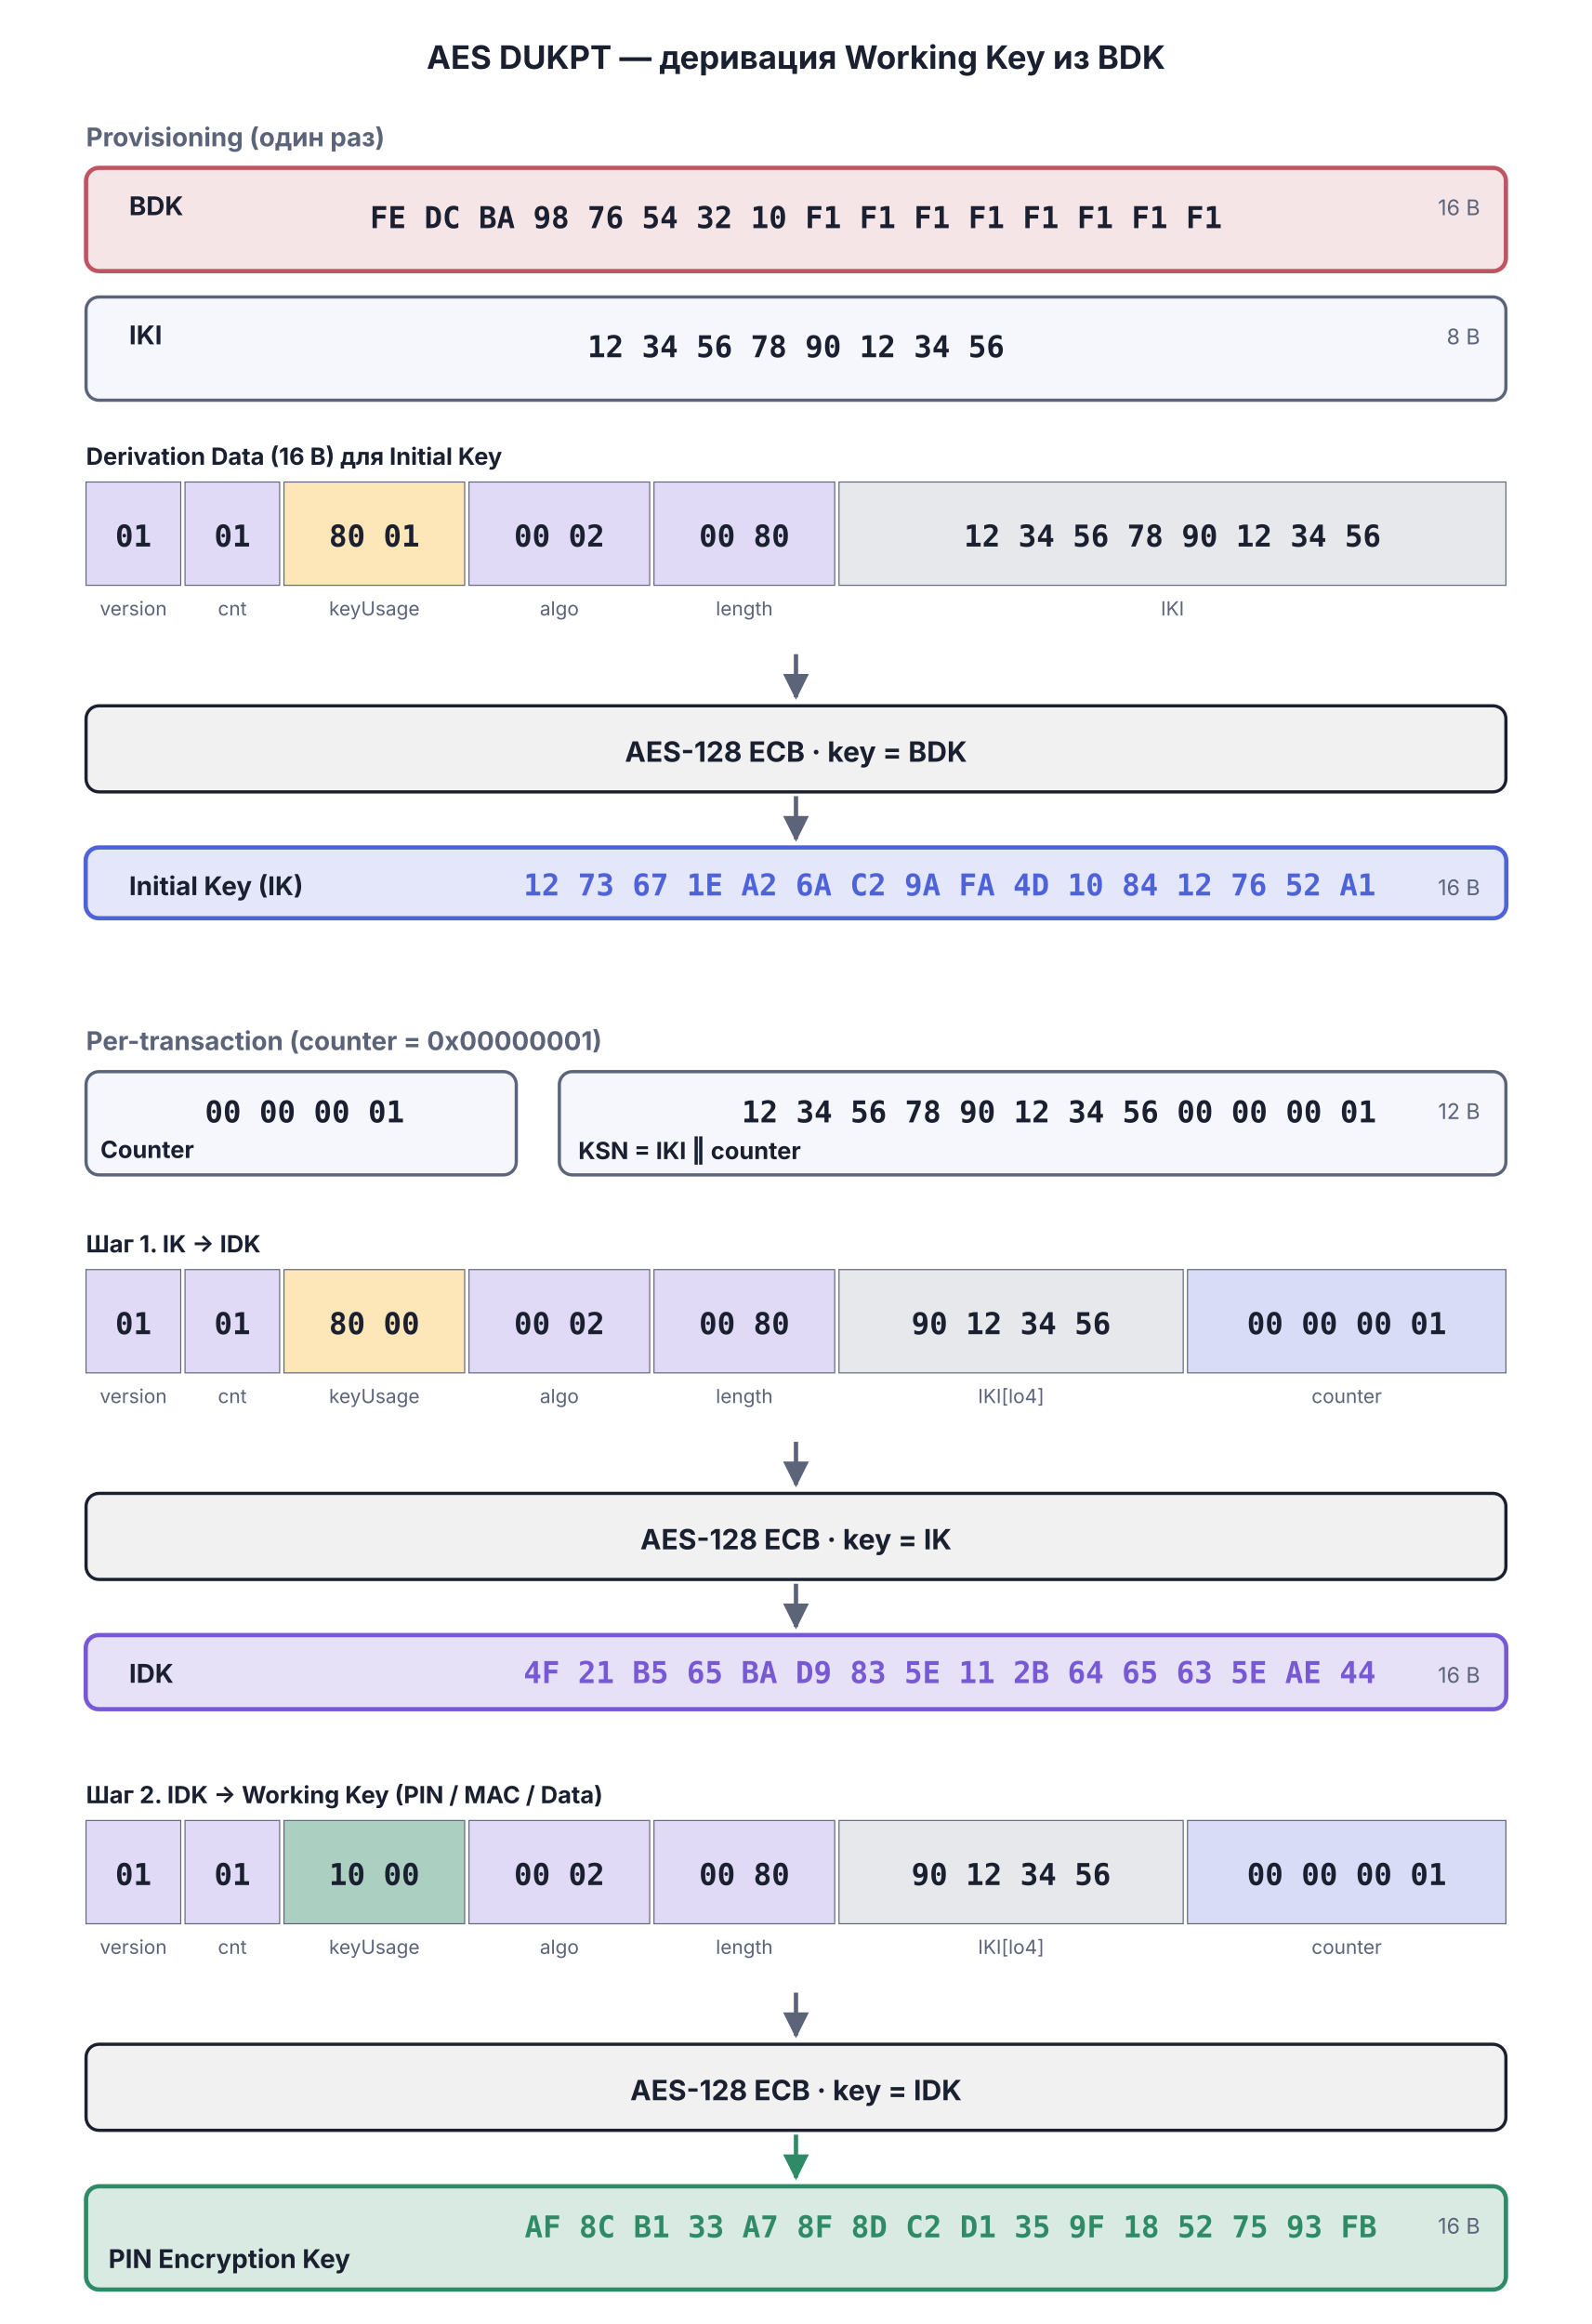
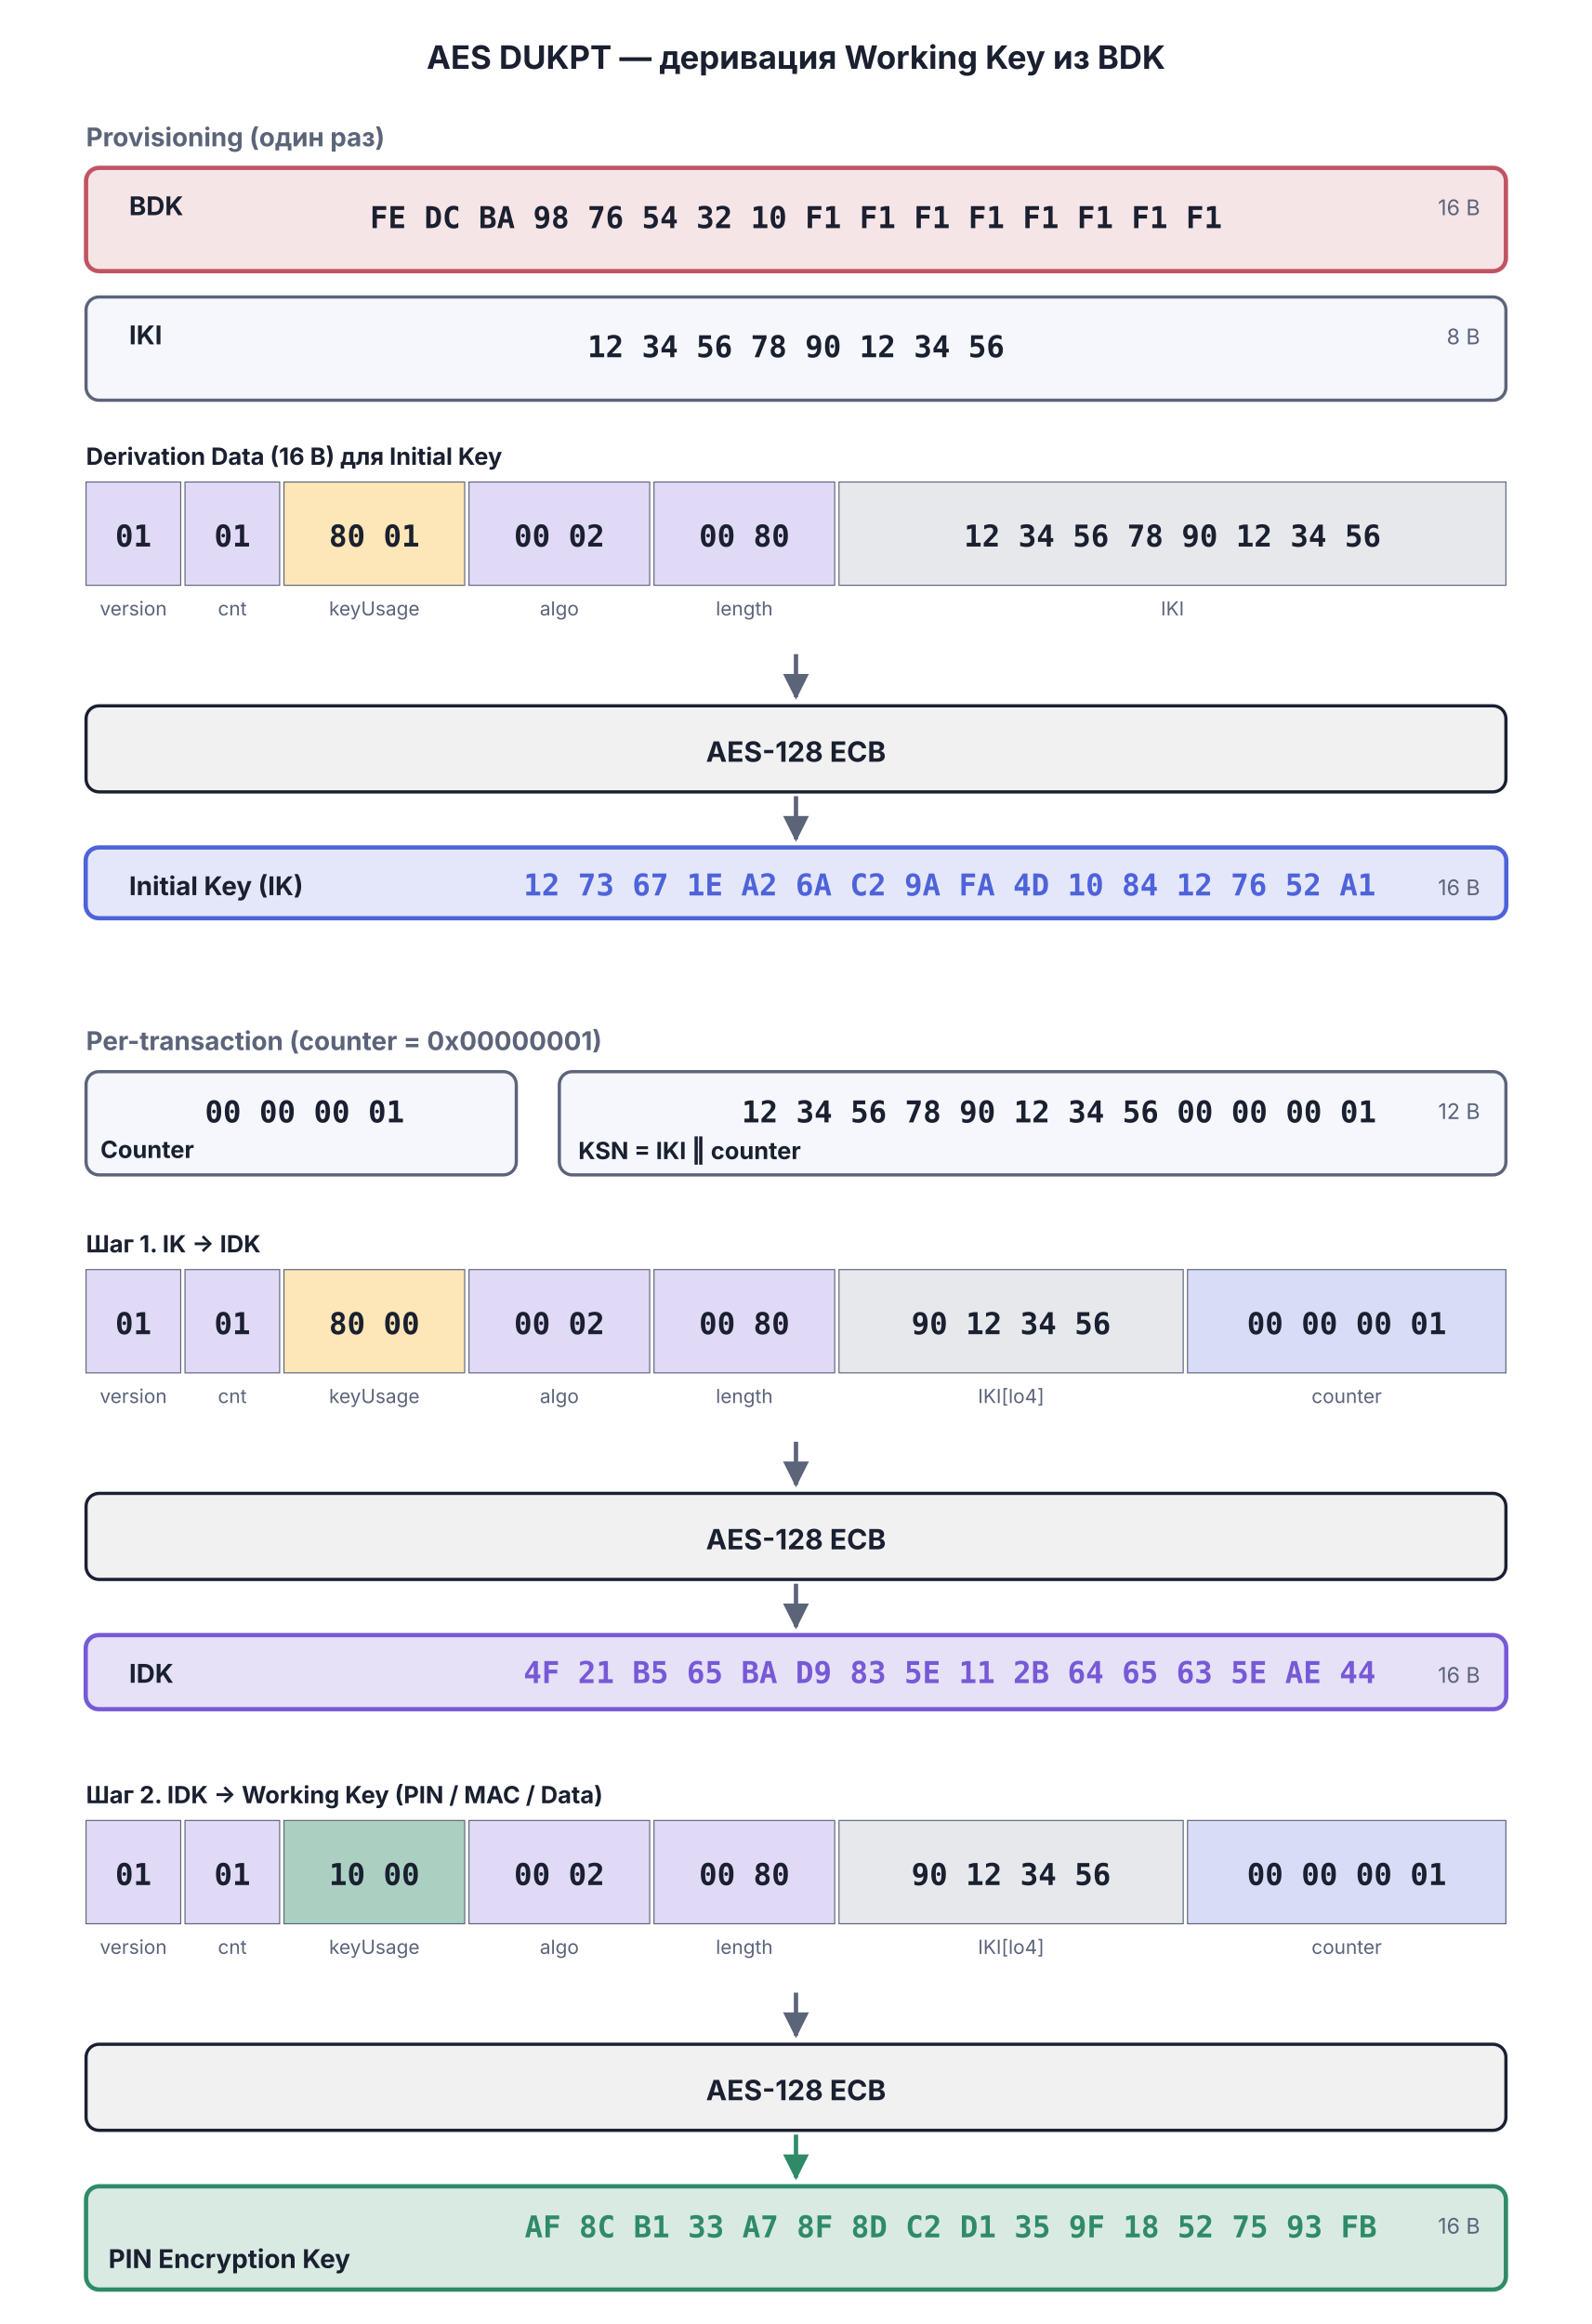
<svg xmlns="http://www.w3.org/2000/svg" viewBox="0 0 740 1080" width="740" height="1080" version="1.1" id="svg70">
  <defs id="defs2">
    <marker id="arr-Muted" viewBox="0 0 10 10" refX="9" refY="5" markerWidth="6" markerHeight="6" orient="auto">
      <path d="M0,0 L10,5 L0,10 Z" fill="#5C647A" id="path1" />
    </marker>
    <marker id="arr-Good" viewBox="0 0 10 10" refX="9" refY="5" markerWidth="6" markerHeight="6" orient="auto">
      <path d="M0,0 L10,5 L0,10 Z" fill="#2F8B67" id="path2" />
    </marker>
  </defs>
  <style id="style2">
  .mono { font-family: 'JetBrains Mono', 'SF Mono', Menlo, monospace; }
  .ui { font-family: Inter, -apple-system, BlinkMacSystemFont, 'Helvetica Neue', Arial, sans-serif; }
</style>
  <text x="370" y="32" text-anchor="middle" class="ui" font-size="15" font-weight="bold" fill="#1A2030" id="text2">AES DUKPT — деривация Working Key из BDK</text>
  <text x="40" y="68" class="ui" font-size="12" font-weight="bold" fill="#5C647A" id="text3">Provisioning (один раз)</text>
  <rect x="40" y="78" width="660" height="48" rx="6" fill="#C15462" fill-opacity="0.15" stroke="#C15462" stroke-width="2" id="rect3" />
  <text x="60" y="100" class="ui" font-size="12" font-weight="bold" fill="#1A2030" id="text4">BDK</text>
  <text x="370" y="106" text-anchor="middle" class="mono" font-size="14" font-weight="bold" fill="#1A2030" id="text5">FE DC BA 98 76 54 32 10 F1 F1 F1 F1 F1 F1 F1 F1</text>
  <text x="688" y="100" text-anchor="end" class="ui" font-size="10" fill="#5C647A" id="text6">16 B</text>
  <rect x="40" y="138" width="660" height="48" rx="6" fill="#F5F7FD" stroke="#5C647A" stroke-width="1.5" id="rect6" />
  <text x="60" y="160" class="ui" font-size="12" font-weight="bold" fill="#1A2030" id="text7">IKI</text>
  <text x="370" y="166" text-anchor="middle" class="mono" font-size="14" font-weight="bold" fill="#1A2030" id="text8">12 34 56 78 90 12 34 56</text>
  <text x="688" y="160" text-anchor="end" class="ui" font-size="10" fill="#5C647A" id="text9">8 B</text>
  <text x="40" y="216" class="ui" font-size="11" font-weight="bold" fill="#1A2030" id="text10">Derivation Data (16 B) для Initial Key</text>
  <rect x="40" y="224" width="44" height="48" fill="#7759D6" fill-opacity="0.22" stroke="#5C647A" stroke-width="0.5" id="rect10" />
  <text x="62" y="254" text-anchor="middle" class="mono" font-size="14" font-weight="bold" fill="#1A2030" id="text11">01</text>
  <text x="62" y="286" text-anchor="middle" class="ui" font-size="9" fill="#5C647A" id="text12">version</text>
  <rect x="86" y="224" width="44" height="48" fill="#7759D6" fill-opacity="0.22" stroke="#5C647A" stroke-width="0.5" id="rect12" />
  <text x="108" y="254" text-anchor="middle" class="mono" font-size="14" font-weight="bold" fill="#1A2030" id="text13">01</text>
  <text x="108" y="286" text-anchor="middle" class="ui" font-size="9" fill="#5C647A" id="text14">cnt</text>
  <rect x="132" y="224" width="84" height="48" fill="#FBC04C" fill-opacity="0.40" stroke="#5C647A" stroke-width="0.5" id="rect14" />
  <text x="174" y="254" text-anchor="middle" class="mono" font-size="14" font-weight="bold" fill="#1A2030" id="text15">80 01</text>
  <text x="174" y="286" text-anchor="middle" class="ui" font-size="9" fill="#5C647A" id="text16">keyUsage</text>
  <rect x="218" y="224" width="84" height="48" fill="#7759D6" fill-opacity="0.22" stroke="#5C647A" stroke-width="0.5" id="rect16" />
  <text x="260" y="254" text-anchor="middle" class="mono" font-size="14" font-weight="bold" fill="#1A2030" id="text17">00 02</text>
  <text x="260" y="286" text-anchor="middle" class="ui" font-size="9" fill="#5C647A" id="text18">algo</text>
  <rect x="304" y="224" width="84" height="48" fill="#7759D6" fill-opacity="0.22" stroke="#5C647A" stroke-width="0.5" id="rect18" />
  <text x="346" y="254" text-anchor="middle" class="mono" font-size="14" font-weight="bold" fill="#1A2030" id="text19">00 80</text>
  <text x="346" y="286" text-anchor="middle" class="ui" font-size="9" fill="#5C647A" id="text20">length</text>
  <rect x="390" y="224" width="310" height="48" fill="#5C647A" fill-opacity="0.15" stroke="#5C647A" stroke-width="0.5" id="rect20" />
  <text x="545" y="254" text-anchor="middle" class="mono" font-size="14" font-weight="bold" fill="#1A2030" id="text21">12 34 56 78 90 12 34 56</text>
  <text x="545" y="286" text-anchor="middle" class="ui" font-size="9" fill="#5C647A" id="text22">IKI</text>
  <line x1="370" y1="304" x2="370" y2="324" stroke="#5C647A" stroke-width="2" marker-end="url(#arr-Muted)" id="line22" />
  <rect x="40" y="328" width="660" height="40" rx="6" fill="#1A2030" fill-opacity="0.06" stroke="#1A2030" stroke-width="1.5" id="rect22" />
-   <text x="370" y="354" text-anchor="middle" class="ui" font-size="13" font-weight="bold" fill="#1A2030" id="text23">AES-128 ECB · key = BDK</text>
+   <text x="370" y="354" text-anchor="middle" class="ui" font-size="13" font-weight="bold" fill="#1A2030" id="text23">AES-128 ECB</text>
  <line x1="370" y1="370" x2="370" y2="390" stroke="#5C647A" stroke-width="2" marker-end="url(#arr-Muted)" id="line23" />
  <rect x="39.828" y="393.828" width="660.344" height="32.885" rx="6.003" fill="#4e63d9" fill-opacity="0.15" stroke="#4e63d9" stroke-width="2" id="rect23" />
  <text x="60" y="416" class="ui" font-size="12" font-weight="bold" fill="#1A2030" id="text24">Initial Key (IK)</text>
  <text x="441.43" y="416.136" text-anchor="middle" class="mono" font-size="14px" font-weight="bold" fill="#4e63d9" id="text25">12 73 67 1E A2 6A C2 9A FA 4D 10 84 12 76 52 A1</text>
  <text x="688" y="416" text-anchor="end" class="ui" font-size="10" fill="#5C647A" id="text26">16 B</text>
  <text x="40" y="488" class="ui" font-size="12" font-weight="bold" fill="#5C647A" id="text27">Per-transaction (counter = 0x00000001)</text>
  <rect x="40" y="498" width="200" height="48" rx="6" fill="#F5F7FD" stroke="#5C647A" stroke-width="1.5" id="rect27" />
  <text x="46.673" y="538.124" class="ui" font-size="11px" font-weight="bold" fill="#1a2030" id="text28">Counter</text>
  <text x="141.599" y="521.607" text-anchor="middle" class="mono" font-size="14px" font-weight="bold" fill="#1a2030" id="text29">00 00 00 01</text>
  <rect x="260" y="498" width="440" height="48" rx="6" fill="#F5F7FD" stroke="#5C647A" stroke-width="1.5" id="rect29" />
  <text x="268.806" y="538.657" class="ui" font-size="11px" font-weight="bold" fill="#1a2030" id="text30">KSN = IKI ‖ counter</text>
  <text x="492.26" y="521.607" text-anchor="middle" class="mono" font-size="14px" font-weight="bold" fill="#1a2030" id="text31">12 34 56 78 90 12 34 56 00 00 00 01</text>
  <text x="688" y="520" text-anchor="end" class="ui" font-size="10" fill="#5C647A" id="text32">12 B</text>
  <text x="40" y="582" class="ui" font-size="11" font-weight="bold" fill="#1A2030" id="text33">Шаг 1. IK → IDK</text>
  <rect x="40" y="590" width="44" height="48" fill="#7759D6" fill-opacity="0.22" stroke="#5C647A" stroke-width="0.5" id="rect33" />
  <text x="62" y="620" text-anchor="middle" class="mono" font-size="14" font-weight="bold" fill="#1A2030" id="text34">01</text>
  <text x="62" y="652" text-anchor="middle" class="ui" font-size="9" fill="#5C647A" id="text35">version</text>
  <rect x="86" y="590" width="44" height="48" fill="#7759D6" fill-opacity="0.22" stroke="#5C647A" stroke-width="0.5" id="rect35" />
  <text x="108" y="620" text-anchor="middle" class="mono" font-size="14" font-weight="bold" fill="#1A2030" id="text36">01</text>
  <text x="108" y="652" text-anchor="middle" class="ui" font-size="9" fill="#5C647A" id="text37">cnt</text>
  <rect x="132" y="590" width="84" height="48" fill="#FBC04C" fill-opacity="0.40" stroke="#5C647A" stroke-width="0.5" id="rect37" />
  <text x="174" y="620" text-anchor="middle" class="mono" font-size="14" font-weight="bold" fill="#1A2030" id="text38">80 00</text>
  <text x="174" y="652" text-anchor="middle" class="ui" font-size="9" fill="#5C647A" id="text39">keyUsage</text>
  <rect x="218" y="590" width="84" height="48" fill="#7759D6" fill-opacity="0.22" stroke="#5C647A" stroke-width="0.5" id="rect39" />
  <text x="260" y="620" text-anchor="middle" class="mono" font-size="14" font-weight="bold" fill="#1A2030" id="text40">00 02</text>
  <text x="260" y="652" text-anchor="middle" class="ui" font-size="9" fill="#5C647A" id="text41">algo</text>
  <rect x="304" y="590" width="84" height="48" fill="#7759D6" fill-opacity="0.22" stroke="#5C647A" stroke-width="0.5" id="rect41" />
  <text x="346" y="620" text-anchor="middle" class="mono" font-size="14" font-weight="bold" fill="#1A2030" id="text42">00 80</text>
  <text x="346" y="652" text-anchor="middle" class="ui" font-size="9" fill="#5C647A" id="text43">length</text>
  <rect x="390" y="590" width="160" height="48" fill="#5C647A" fill-opacity="0.15" stroke="#5C647A" stroke-width="0.5" id="rect43" />
  <text x="470" y="620" text-anchor="middle" class="mono" font-size="14" font-weight="bold" fill="#1A2030" id="text44">90 12 34 56</text>
  <text x="470" y="652" text-anchor="middle" class="ui" font-size="9" fill="#5C647A" id="text45">IKI[lo4]</text>
  <rect x="552" y="590" width="148" height="48" fill="#4E63D9" fill-opacity="0.22" stroke="#5C647A" stroke-width="0.5" id="rect45" />
  <text x="626" y="620" text-anchor="middle" class="mono" font-size="14" font-weight="bold" fill="#1A2030" id="text46">00 00 00 01</text>
  <text x="626" y="652" text-anchor="middle" class="ui" font-size="9" fill="#5C647A" id="text47">counter</text>
  <line x1="370" y1="670" x2="370" y2="690" stroke="#5C647A" stroke-width="2" marker-end="url(#arr-Muted)" id="line47" />
  <rect x="40" y="694" width="660" height="40" rx="6" fill="#1A2030" fill-opacity="0.06" stroke="#1A2030" stroke-width="1.5" id="rect47" />
-   <text x="370" y="720" text-anchor="middle" class="ui" font-size="13" font-weight="bold" fill="#1A2030" id="text48">AES-128 ECB · key = IK</text>
+   <text x="370" y="720" text-anchor="middle" class="ui" font-size="13" font-weight="bold" fill="#1A2030" id="text48">AES-128 ECB</text>
  <line x1="370" y1="736" x2="370" y2="756" stroke="#5C647A" stroke-width="2" marker-end="url(#arr-Muted)" id="line48" />
  <rect x="39.847" y="759.847" width="660.305" height="34.446" rx="6.003" fill="#7759d6" fill-opacity="0.18" stroke="#7759d6" stroke-width="2" id="rect48" />
  <text x="60" y="782" class="ui" font-size="12" font-weight="bold" fill="#1A2030" id="text49">IDK</text>
  <text x="441.43" y="782.136" text-anchor="middle" class="mono" font-size="14px" font-weight="bold" fill="#7759d6" id="text50">4F 21 B5 65 BA D9 83 5E 11 2B 64 65 63 5E AE 44</text>
  <text x="688" y="782" text-anchor="end" class="ui" font-size="10" fill="#5C647A" id="text51">16 B</text>
  <text x="40" y="838" class="ui" font-size="11" font-weight="bold" fill="#1A2030" id="text52">Шаг 2. IDK → Working Key (PIN / MAC / Data)</text>
  <rect x="40" y="846" width="44" height="48" fill="#7759D6" fill-opacity="0.22" stroke="#5C647A" stroke-width="0.5" id="rect52" />
  <text x="62" y="876" text-anchor="middle" class="mono" font-size="14" font-weight="bold" fill="#1A2030" id="text53">01</text>
  <text x="62" y="908" text-anchor="middle" class="ui" font-size="9" fill="#5C647A" id="text54">version</text>
  <rect x="86" y="846" width="44" height="48" fill="#7759D6" fill-opacity="0.22" stroke="#5C647A" stroke-width="0.5" id="rect54" />
  <text x="108" y="876" text-anchor="middle" class="mono" font-size="14" font-weight="bold" fill="#1A2030" id="text55">01</text>
  <text x="108" y="908" text-anchor="middle" class="ui" font-size="9" fill="#5C647A" id="text56">cnt</text>
  <rect x="132" y="846" width="84" height="48" fill="#2F8B67" fill-opacity="0.40" stroke="#5C647A" stroke-width="0.5" id="rect56" />
  <text x="174" y="876" text-anchor="middle" class="mono" font-size="14" font-weight="bold" fill="#1A2030" id="text57">10 00</text>
  <text x="174" y="908" text-anchor="middle" class="ui" font-size="9" fill="#5C647A" id="text58">keyUsage</text>
  <rect x="218" y="846" width="84" height="48" fill="#7759D6" fill-opacity="0.22" stroke="#5C647A" stroke-width="0.5" id="rect58" />
  <text x="260" y="876" text-anchor="middle" class="mono" font-size="14" font-weight="bold" fill="#1A2030" id="text59">00 02</text>
  <text x="260" y="908" text-anchor="middle" class="ui" font-size="9" fill="#5C647A" id="text60">algo</text>
  <rect x="304" y="846" width="84" height="48" fill="#7759D6" fill-opacity="0.22" stroke="#5C647A" stroke-width="0.5" id="rect60" />
  <text x="346" y="876" text-anchor="middle" class="mono" font-size="14" font-weight="bold" fill="#1A2030" id="text61">00 80</text>
  <text x="346" y="908" text-anchor="middle" class="ui" font-size="9" fill="#5C647A" id="text62">length</text>
  <rect x="390" y="846" width="160" height="48" fill="#5C647A" fill-opacity="0.15" stroke="#5C647A" stroke-width="0.5" id="rect62" />
  <text x="470" y="876" text-anchor="middle" class="mono" font-size="14" font-weight="bold" fill="#1A2030" id="text63">90 12 34 56</text>
  <text x="470" y="908" text-anchor="middle" class="ui" font-size="9" fill="#5C647A" id="text64">IKI[lo4]</text>
  <rect x="552" y="846" width="148" height="48" fill="#4E63D9" fill-opacity="0.22" stroke="#5C647A" stroke-width="0.5" id="rect64" />
  <text x="626" y="876" text-anchor="middle" class="mono" font-size="14" font-weight="bold" fill="#1A2030" id="text65">00 00 00 01</text>
  <text x="626" y="908" text-anchor="middle" class="ui" font-size="9" fill="#5C647A" id="text66">counter</text>
  <line x1="370" y1="926" x2="370" y2="946" stroke="#5C647A" stroke-width="2" marker-end="url(#arr-Muted)" id="line66" />
  <rect x="40" y="950" width="660" height="40" rx="6" fill="#1A2030" fill-opacity="0.06" stroke="#1A2030" stroke-width="1.5" id="rect66" />
-   <text x="370" y="976" text-anchor="middle" class="ui" font-size="13" font-weight="bold" fill="#1A2030" id="text67">AES-128 ECB · key = IDK</text>
+   <text x="370" y="976" text-anchor="middle" class="ui" font-size="13" font-weight="bold" fill="#1A2030" id="text67">AES-128 ECB</text>
  <line x1="370" y1="992" x2="370" y2="1012" stroke="#2F8B67" stroke-width="2" marker-end="url(#arr-Good)" id="line67" />
  <rect x="40" y="1016" width="660" height="48" rx="6" fill="#2F8B67" fill-opacity="0.18" stroke="#2F8B67" stroke-width="2" id="rect67" />
  <text x="50.405" y="1053.992" class="ui" font-size="12px" font-weight="bold" fill="#1a2030" id="text68">PIN Encryption Key</text>
  <text x="441.963" y="1039.736" text-anchor="middle" class="mono" font-size="14px" font-weight="bold" fill="#2f8b67" id="text69">AF 8C B1 33 A7 8F 8D C2 D1 35 9F 18 52 75 93 FB</text>
  <text x="688" y="1038" text-anchor="end" class="ui" font-size="10" fill="#5C647A" id="text70">16 B</text>
</svg>
